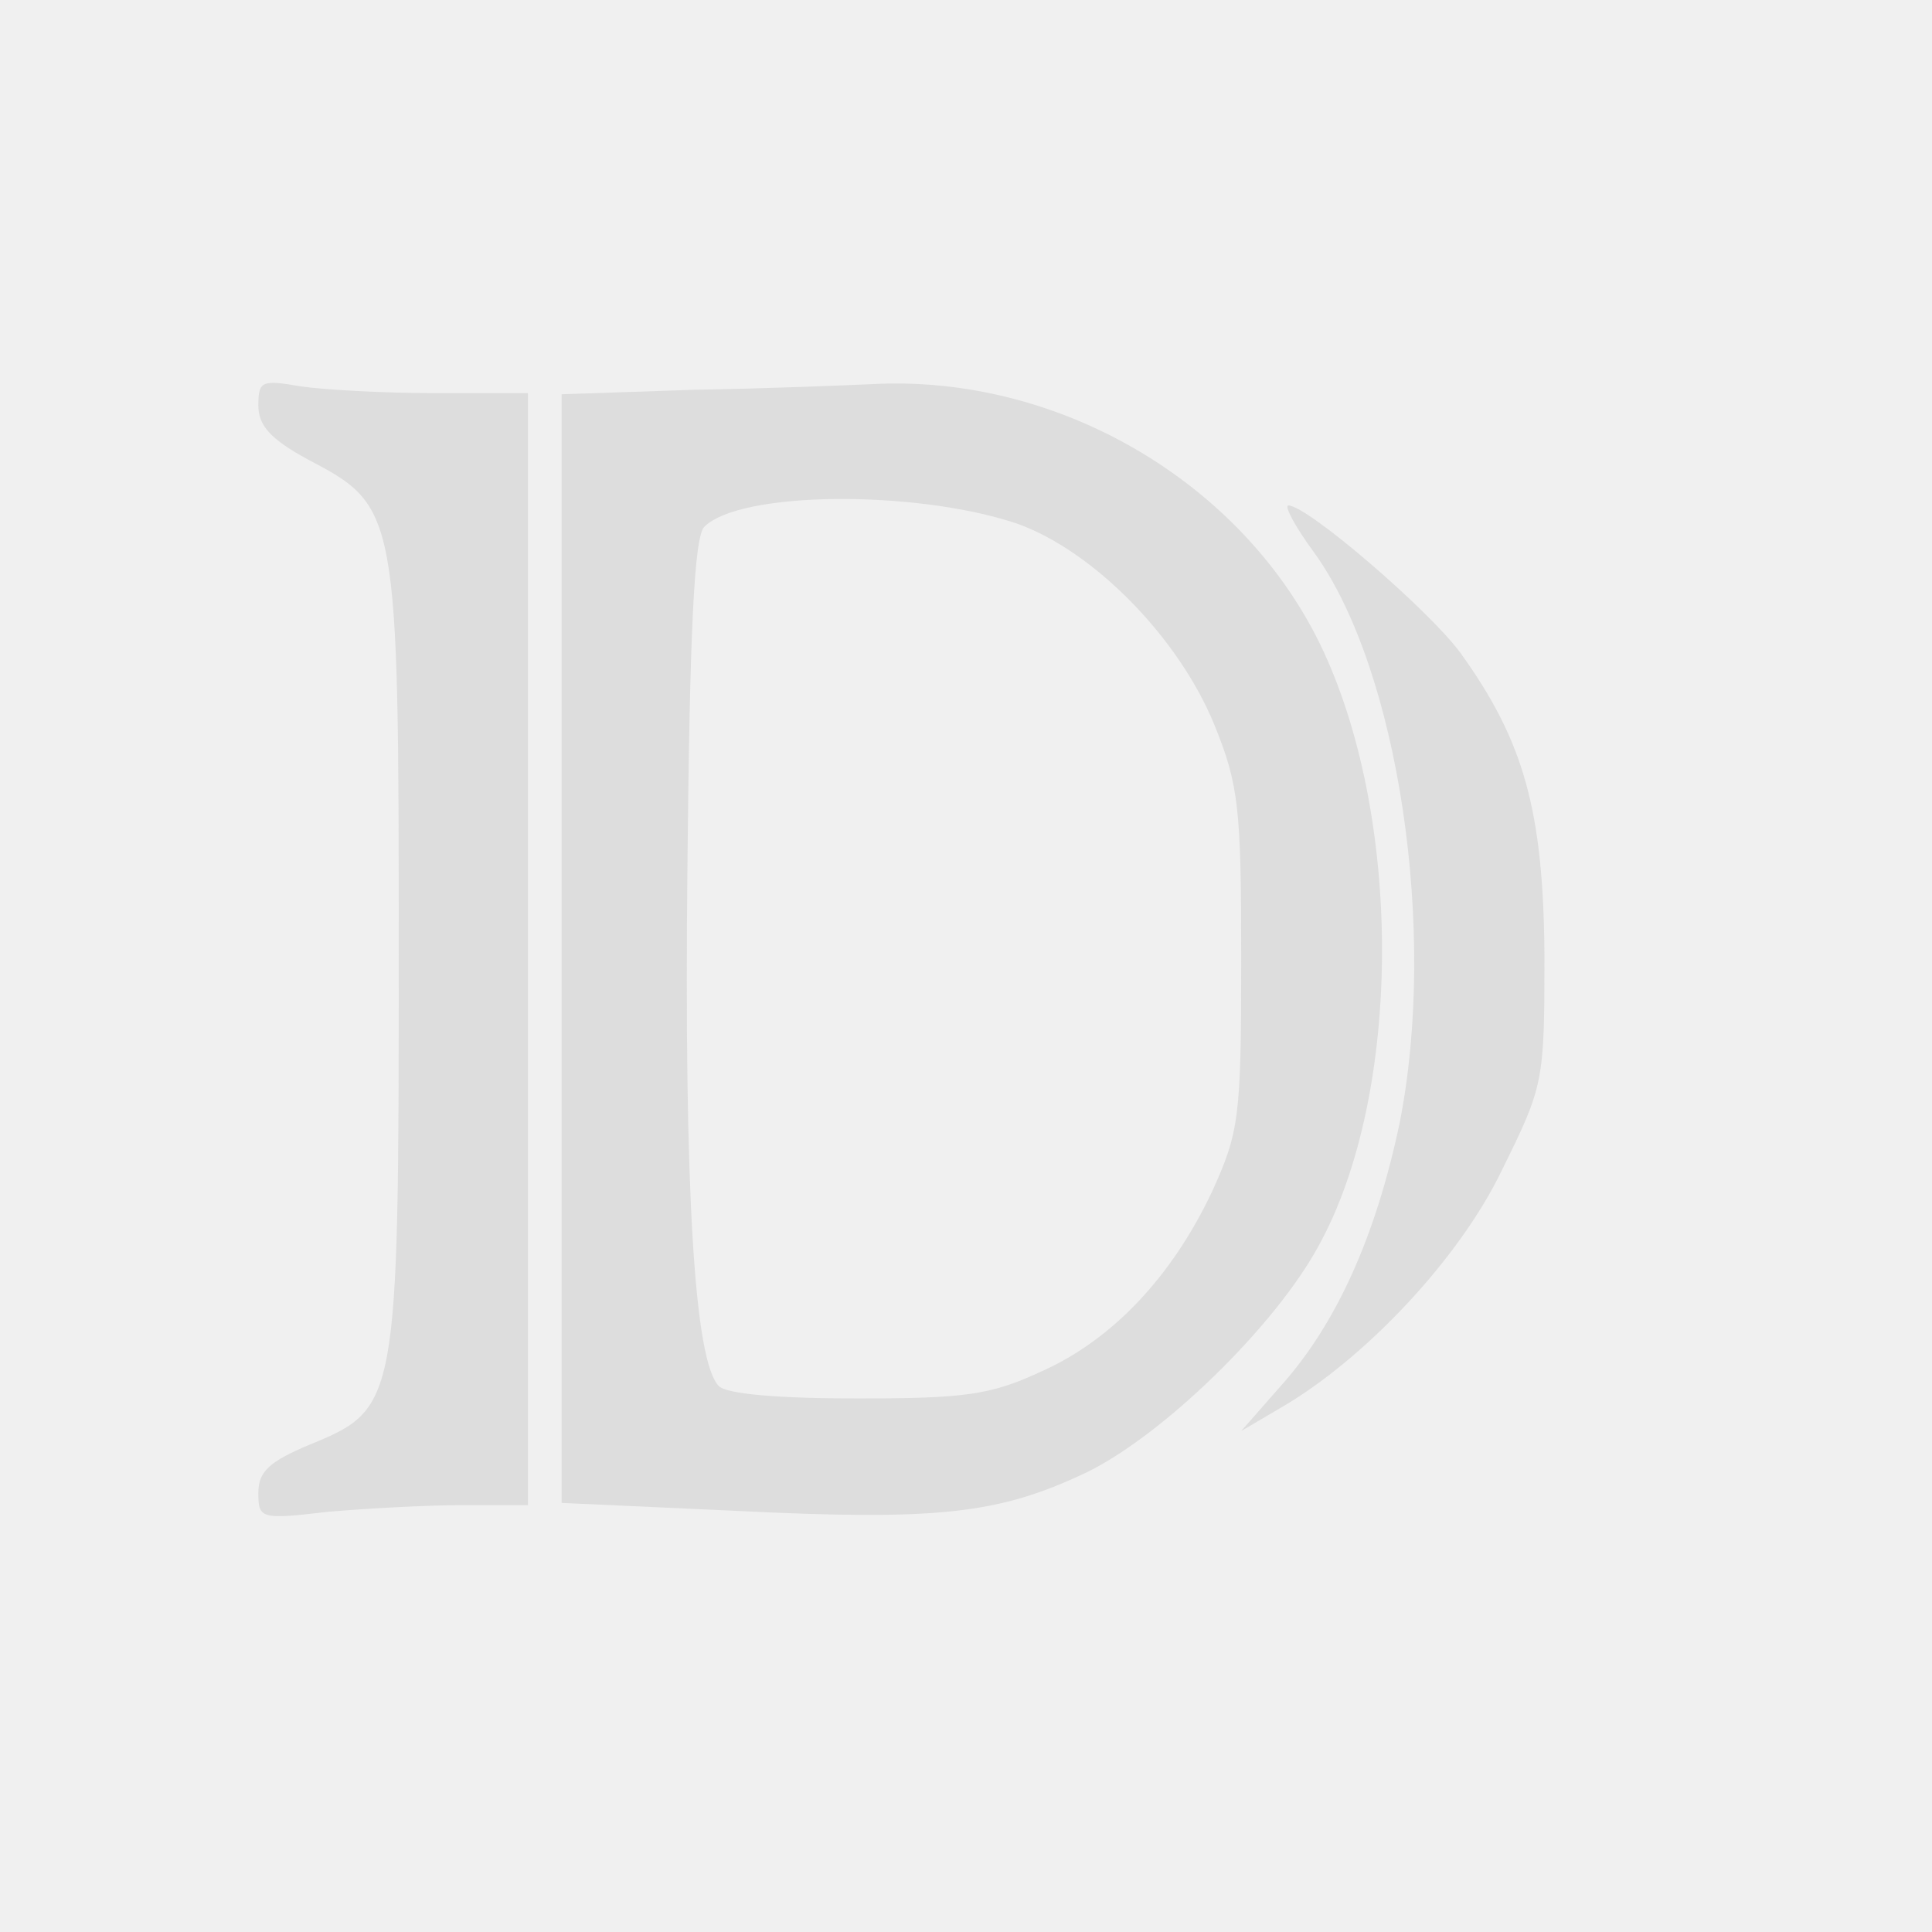
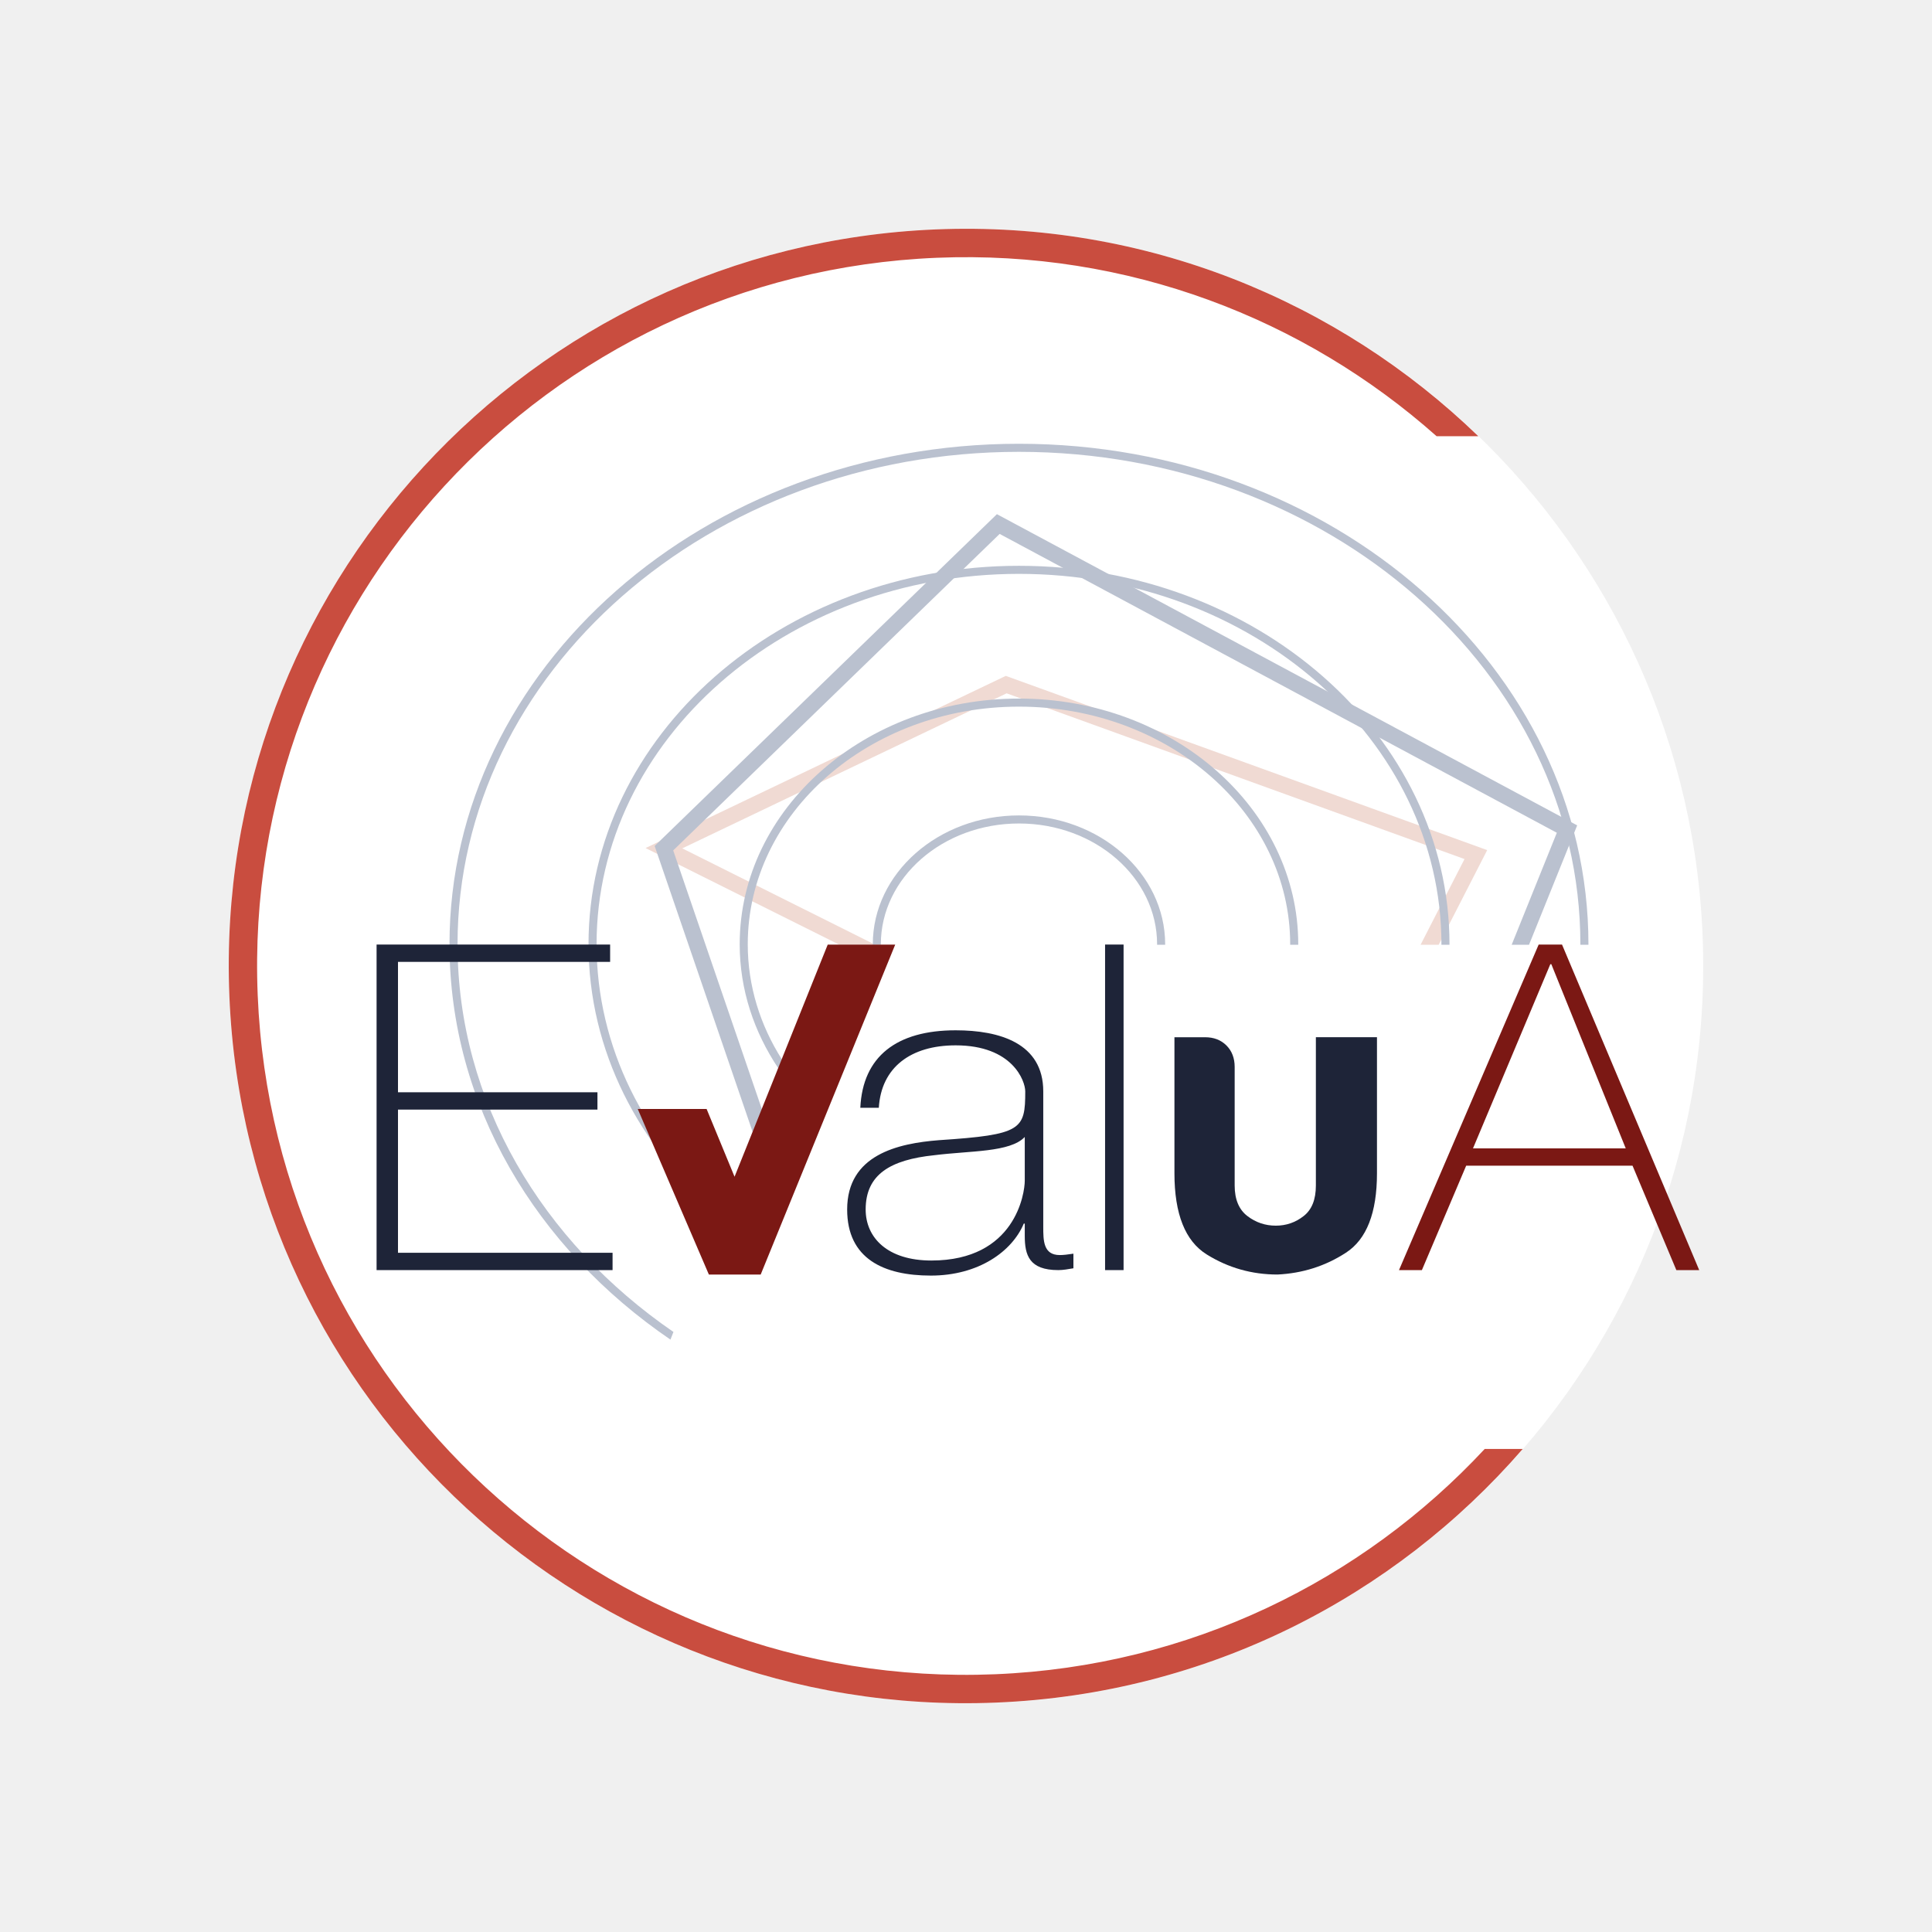
- <svg xmlns="http://www.w3.org/2000/svg" version="1.0" width="38pt" height="38pt" viewBox="0 0 172 172" preserveAspectRatio="xMidYMid meet">
-   <g transform="translate(0,172) scale(0.1,-0.1)" fill="#dddddd" stroke="none">
-     <path d="M230 1359 c0 -18 11 -30 44 -48 80 -42 81 -45 81 -441 0 -400 -1 -404 -79 -436 -36 -15 -46 -24 -46 -43 0 -23 2 -24 61 -17 34 3 88 6 120 6 l59 0 0 495 0 495 -82 0 c-46 0 -100 3 -120 6 -35 6 -38 5 -38 -17z" />
-     <path d="M618 1373 l-118 -4 0 -493 0 -494 154 -7 c181 -9 235 -3 313 34 68 33 168 130 207 202 75 136 75 384 1 536 -71 145 -234 240 -399 231 -23 -1 -94 -4 -158 -5z m287 -119 c68 -24 144 -101 176 -179 22 -54 24 -75 24 -210 0 -141 -2 -153 -26 -206 -36 -76 -89 -132 -152 -160 -45 -21 -68 -24 -164 -24 -71 0 -116 4 -123 11 -22 22 -31 175 -28 463 2 208 6 293 15 302 32 32 188 33 278 3z" />
-     <path d="M1170 1228 c75 -104 110 -337 76 -508 -21 -100 -56 -178 -105 -233 l-36 -41 34 20 c75 43 160 133 198 212 37 75 38 78 38 191 -1 129 -18 191 -75 270 -28 38 -136 131 -153 131 -4 0 6 -19 23 -42z" />
+ <svg xmlns="http://www.w3.org/2000/svg" width="100%" height="100%" viewBox="0 0 38 38" version="1.1" xml:space="preserve" style="fill-rule:evenodd;clip-rule:evenodd;stroke-linejoin:round;stroke-miterlimit:2;">
+   <g id="g42" transform="matrix(1,0,0,1,-100,1)">
+     <g id="g6">
+         </g>
+     <g id="g40">
+       <g id="g28">
+             </g>
+       <g id="g38">
+         <g id="g36">
+           <g id="g34">
+                     </g>
+         </g>
+       </g>
+     </g>
+   </g>
+   <g id="Mesa-de-trabajo1" transform="matrix(0.844444,0,0,0.844444,-84.4444,0.844444)">
+     <rect x="100" y="-1" width="45" height="45" style="fill:none;" />
+     <g transform="matrix(1,0,0,1,2.96053,-0.591838)">
+       <g id="path4840" transform="matrix(0.536604,0,0,0.536604,102.368,4.92052)">
+         <circle cx="32" cy="32" r="32" style="fill:white;" />
+       </g>
+       <g id="g61" transform="matrix(0.536604,0,0,0.536604,102.368,4.92052)">
+         <rect id="rect2" x="0" y="0" width="64" height="64" style="fill:none;" />
+         <path id="path4" d="M54.516,52.963C49.19,58.685 41.696,62.395 33.268,62.742C16.289,63.443 1.955,50.246 1.256,33.27C0.556,16.291 13.752,1.96 30.73,1.259C39.022,0.918 46.678,3.896 52.428,9.005L54.239,9.005C48.163,3.131 39.79,-0.348 30.68,0.028C13.02,0.758 -0.703,15.664 0.027,33.32C0.755,50.976 15.661,64.702 33.319,63.972C42.489,63.594 50.592,59.387 56.167,52.962L54.516,52.962L54.516,52.963Z" style="fill:rgb(201,77,63);fill-rule:nonzero;" />
+       </g>
+       <g id="polygon8" transform="matrix(0.536604,0,0,0.536604,102.368,4.92052)">
+         <path d="M28.059,31.078L19.684,26.894L33.764,20.164L53.639,27.358L51.732,31.078L52.518,31.078L54.623,26.97L33.727,19.407L18.092,26.88L26.505,31.078L28.059,31.078Z" style="fill:rgb(240,218,211);fill-rule:nonzero;" />
+       </g>
+       <g id="path10" transform="matrix(0.536604,0,0,0.536604,102.368,4.92052)">
+         <path d="M19.302,47.885C13.603,43.969 9.93,37.883 9.93,31.056C9.93,19.27 20.862,9.682 34.299,9.682C47.737,9.682 58.668,19.27 58.668,31.056C58.668,31.063 58.666,31.071 58.666,31.078L59.016,31.078C59.016,31.07 59.018,31.062 59.018,31.056C59.018,19.077 47.93,9.332 34.299,9.332C20.67,9.332 9.581,19.077 9.581,31.056C9.581,38.028 13.343,44.24 19.171,48.217L19.302,47.885Z" style="fill:rgb(186,193,207);fill-rule:nonzero;" />
+       </g>
+       <g id="polygon12" transform="matrix(0.536604,0,0,0.536604,102.368,4.92052)">
+         <path d="M23.147,38.234L19.291,26.983L33.461,13.245L57.646,26.217L55.686,31.078L56.439,31.078L58.529,25.896L33.342,12.388L18.486,26.79L22.749,39.232L23.147,38.234Z" style="fill:rgb(186,193,207);fill-rule:nonzero;" />
+       </g>
+       <g id="path14" transform="matrix(0.536604,0,0,0.536604,102.368,4.92052)">
+         <path d="M21.312,42.84L21.446,42.503C18.067,39.585 15.965,35.533 15.965,31.056C15.965,22.191 24.19,14.979 34.299,14.979C44.41,14.979 52.637,22.191 52.637,31.056C52.637,31.064 52.635,31.071 52.635,31.078L52.985,31.078C52.985,31.07 52.987,31.063 52.987,31.056C52.987,21.998 44.604,14.629 34.299,14.629C23.997,14.629 15.615,21.998 15.615,31.056C15.615,35.678 17.805,39.853 21.312,42.84Z" style="fill:rgb(186,193,207);fill-rule:nonzero;" />
+       </g>
+       <g id="path16" transform="matrix(0.536604,0,0,0.536604,102.368,4.92052)">
+         <path d="M24.013,36.06C23.069,34.577 22.527,32.872 22.527,31.056C22.527,25.368 27.808,20.742 34.299,20.742C40.791,20.742 46.072,25.369 46.072,31.056C46.072,31.064 46.07,31.071 46.07,31.078L46.42,31.078C46.42,31.07 46.422,31.063 46.422,31.056C46.422,25.176 40.984,20.392 34.299,20.392C27.615,20.392 22.177,25.176 22.177,31.056C22.177,33.024 22.797,34.864 23.859,36.448L24.013,36.06Z" style="fill:rgb(186,193,207);fill-rule:nonzero;" />
+       </g>
+       <g id="path18" transform="matrix(0.536604,0,0,0.536604,102.368,4.92052)">
+         <path d="M28.305,31.078C28.305,31.07 28.304,31.063 28.304,31.056C28.304,28.165 30.993,25.814 34.299,25.814C37.606,25.814 40.295,28.166 40.295,31.056L40.295,31.078L40.645,31.078L40.645,31.056C40.645,27.973 37.799,25.464 34.299,25.464C30.801,25.464 27.955,27.972 27.955,31.056C27.955,31.064 27.956,31.071 27.956,31.078L28.305,31.078Z" style="fill:rgb(186,193,207);fill-rule:nonzero;" />
+       </g>
+       <g id="g401" transform="matrix(0.536604,0,0,0.536604,102.368,4.92052)">
+         <g id="g281">
+           <path id="path20" d="M16.659,44.448L16.659,45.2L6.416,45.2L6.416,31.069L16.553,31.069L16.553,31.821L7.345,31.821L7.345,37.481L16.003,37.481L16.003,38.233L7.345,38.233L7.345,44.448L16.659,44.448Z" style="fill:rgb(30,36,56);fill-rule:nonzero;" />
+           <path id="path22" d="M35.354,43.32C35.354,43.914 35.354,44.547 36.071,44.547C36.219,44.547 36.409,44.527 36.663,44.487L36.663,45.121C36.43,45.16 36.219,45.2 36.008,45.2C34.74,45.2 34.551,44.547 34.551,43.716L34.551,43.182L34.508,43.182C34.002,44.389 32.545,45.438 30.475,45.438C28.426,45.438 26.842,44.706 26.842,42.569C26.842,40.194 29.038,39.699 30.833,39.56C34.423,39.323 34.572,39.105 34.572,37.443C34.572,36.988 34.021,35.444 31.551,35.444C29.609,35.444 28.321,36.394 28.216,38.155L27.413,38.155C27.518,35.919 28.997,34.791 31.551,34.791C33.453,34.791 35.354,35.346 35.354,37.443L35.354,43.32ZM34.551,39.421C33.916,40.094 32.186,40.015 30.623,40.213C28.723,40.411 27.645,41.044 27.645,42.568C27.645,43.795 28.595,44.784 30.496,44.784C34.149,44.784 34.551,41.855 34.551,41.321L34.551,39.421Z" style="fill:rgb(30,36,56);fill-rule:nonzero;" />
+           <rect id="path24" x="38.037" y="31.069" width="0.803" height="14.131" style="fill:rgb(30,36,56);fill-rule:nonzero;" />
+           <path id="path26" d="M57.871,31.069L63.826,45.2L62.834,45.2L60.932,40.668L53.711,40.668L51.789,45.2L50.795,45.2L56.858,31.069L57.871,31.069ZM60.637,39.916L57.407,31.921L57.364,31.921L54.007,39.916L60.637,39.916Z" style="fill:rgb(123,24,20);fill-rule:nonzero;" />
+         </g>
+         <path id="path30" d="M41.048,35.092L42.377,35.092C42.756,35.092 43.065,35.21 43.305,35.449C43.543,35.687 43.662,36.001 43.662,36.379L43.662,41.529C43.662,42.134 43.851,42.577 44.215,42.854C44.578,43.133 44.992,43.271 45.447,43.271C45.898,43.271 46.302,43.133 46.656,42.854C47.013,42.577 47.187,42.134 47.187,41.529L47.187,35.091L49.839,35.091L49.839,40.997C49.839,42.713 49.39,43.861 48.493,44.444C47.598,45.027 46.604,45.34 45.52,45.392C44.409,45.392 43.385,45.102 42.45,44.521C41.516,43.941 41.048,42.765 41.048,40.997L41.048,35.092Z" style="fill:rgb(30,36,56);fill-rule:nonzero;" />
+         <g id="g381">
+           <g id="g361">
+             <g id="g341">
+               <path id="path32" d="M23.088,45.394L20.84,45.394L17.752,38.206L20.741,38.206L21.954,41.147L25.998,31.072L28.927,31.072L23.088,45.394Z" style="fill:rgb(123,24,20);fill-rule:nonzero;" />
+             </g>
+           </g>
+         </g>
+       </g>
+     </g>
  </g>
</svg>
